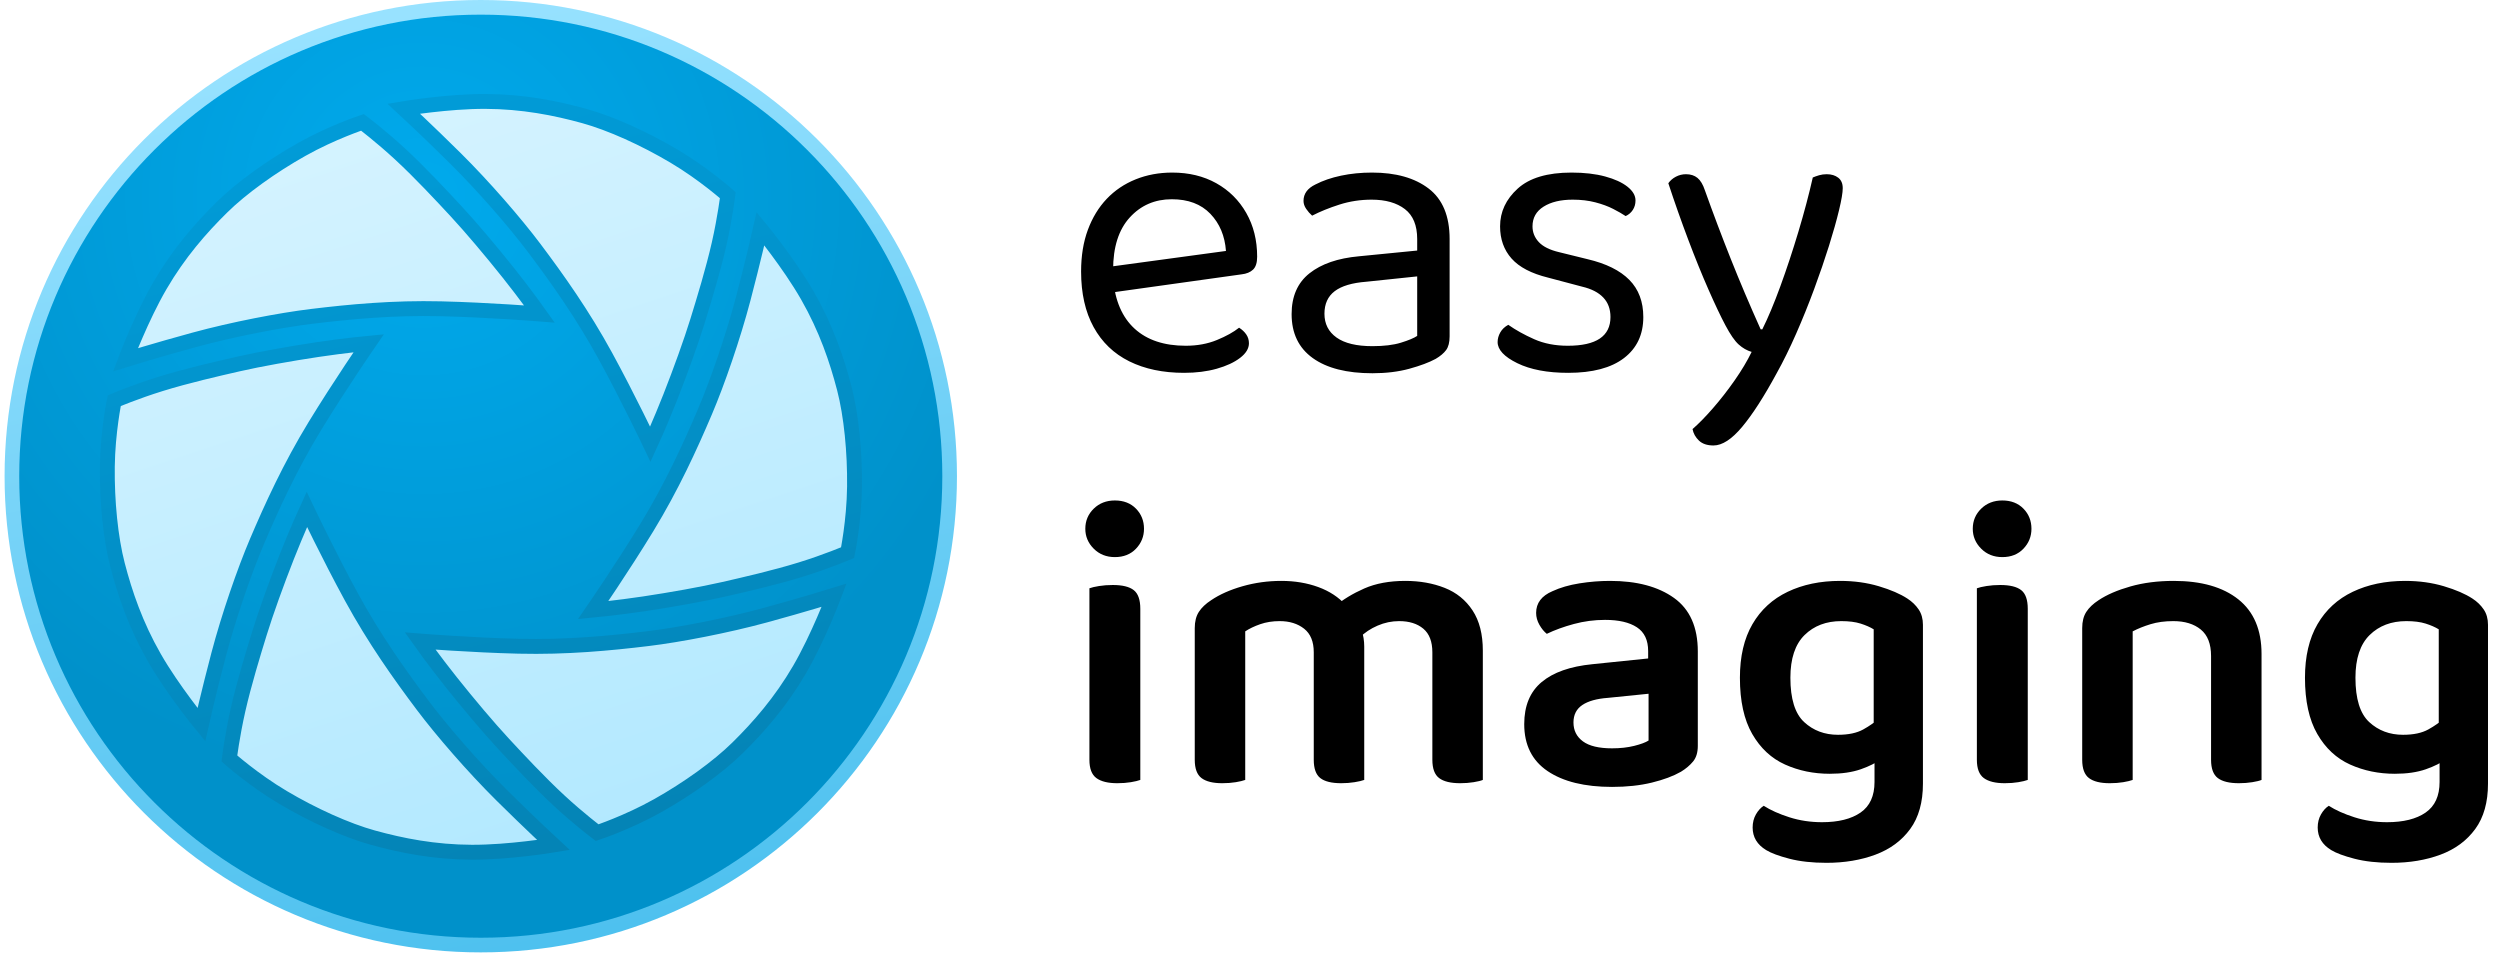
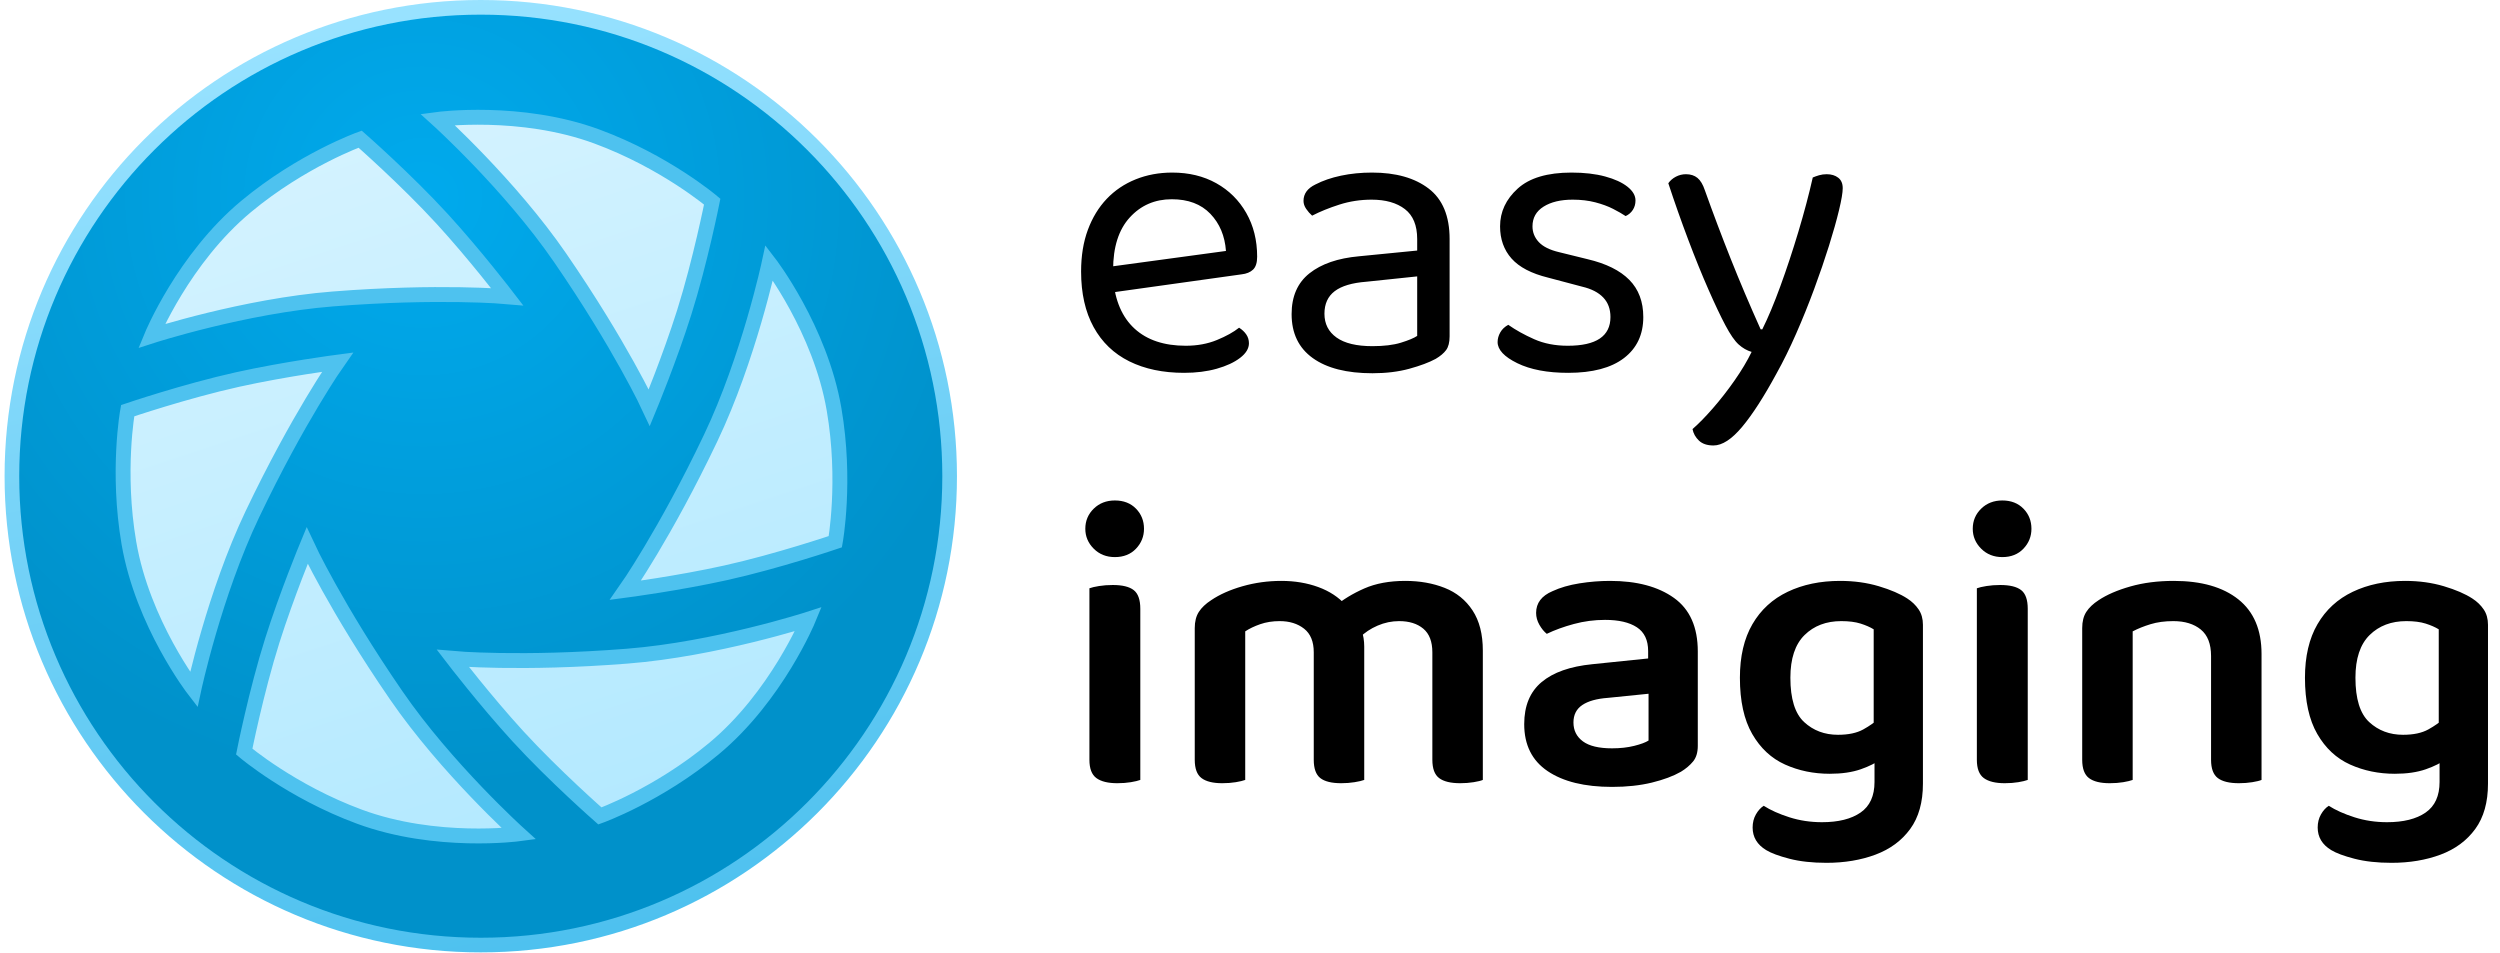
- <svg xmlns="http://www.w3.org/2000/svg" xmlns:ns1="https://boxy-svg.com" viewBox="0 0 170 65" height="32px" width="84px">
+ <svg xmlns="http://www.w3.org/2000/svg" xmlns:ns1="https://boxy-svg.com" viewBox="0 0 170 65" width="84px" height="32px">
  <defs>
    <ns1:grid x="0" y="0" width="190" height="80" />
    <radialGradient id="gradient-6" gradientUnits="userSpaceOnUse" cx="152.286" cy="126.898" r="330" gradientTransform="matrix(0.638467, -1.091841, 1.097297, 0.641658, 52.65612, 215.4018)">
      <stop offset="0" style="stop-color: rgb(0, 170, 237);" />
      <stop offset="1" style="stop-color: rgb(0, 145, 202);" />
    </radialGradient>
    <linearGradient id="gradient-7" gradientUnits="userSpaceOnUse" x1="330" y1="0" x2="330" y2="660" gradientTransform="matrix(0.980745, -0.195296, 0.195753, 0.983035, -58.73431, 67.66556)">
      <stop offset="0" style="stop-color: rgb(152, 226, 255);" />
      <stop offset="1" style="stop-color: rgb(78, 193, 239);" />
    </linearGradient>
-     <linearGradient gradientUnits="userSpaceOnUse" x1="330.905" y1="39.833" x2="330.905" y2="619.809" id="gradient-0" gradientTransform="matrix(0.864946, -0.286448, 0.284727, 0.859748, -50.80926, 138.1604)">
+     <linearGradient gradientUnits="userSpaceOnUse" x1="330.905" y1="39.833" x2="330.905" y2="619.809" id="gradient-14" gradientTransform="matrix(0.864946, -0.286448, 0.284727, 0.859748, 77.34318, 41.39827)">
      <stop offset="0" style="stop-color: rgb(212, 243, 255);" />
      <stop offset="1" style="stop-color: rgb(179, 233, 255);" />
-     </linearGradient>
-     <linearGradient gradientUnits="userSpaceOnUse" x1="330.31" y1="31.022" x2="330.31" y2="621.634" id="gradient-1" gradientTransform="matrix(0.865542, -0.226696, 0.224772, 0.858198, -45.70695, 126.8609)">
-       <stop offset="0" style="stop-color: rgb(1, 155, 215);" />
-       <stop offset="1" style="stop-color: rgb(4, 132, 182);" />
    </linearGradient>
  </defs>
  <g transform="matrix(1, 0, 0, 1, -10.1, -7.500001)">
    <g transform="matrix(0.09697, 0, 0, 0.09697, 10.60689, 8.294015)">
      <circle style="paint-order: fill; stroke-width: 10.312px; fill: url(&quot;#gradient-6&quot;); stroke: url(&quot;#gradient-7&quot;);" cx="329.929" cy="326.968" r="330">
        </circle>
-       <path style="stroke-width: 10.476px; fill: url(&quot;#gradient-0&quot;); stroke: url(&quot;#gradient-1&quot;);" d="M 275.669 68.276 C 275.669 68.276 306.801 63.093 333.139 63.195 C 359.477 63.295 382.469 67.845 402.663 73.425 C 421.352 78.589 445.069 89.326 466.04 101.764 C 487.01 114.204 503.788 129.183 503.788 129.183 C 503.788 129.183 501.859 145.085 497.663 163.553 C 493.468 182.03 487.01 203.073 482.549 217.546 C 477.963 232.413 470.443 253.207 463.318 271.311 C 456.191 289.411 449.272 304.499 449.272 304.499 C 449.272 304.499 433.891 272.148 417.786 242.637 C 401.683 213.121 383.815 188.007 367.68 166.543 C 354.208 148.613 332.128 123.131 312.185 103.353 C 292.244 83.573 275.669 68.276 275.669 68.276 Z M 79.852 245.036 C 79.852 245.036 90.926 215.484 104.183 192.725 C 117.439 169.967 132.876 152.328 147.803 137.633 C 161.621 124.026 182.777 108.856 204.037 96.914 C 225.294 84.973 246.656 77.932 246.656 77.932 C 246.656 77.932 259.459 87.556 273.359 100.424 C 287.261 113.294 302.258 129.408 312.558 140.509 C 323.143 151.913 337.39 168.823 349.506 184.043 C 361.618 199.266 371.227 212.804 371.227 212.804 C 371.227 212.804 335.518 209.95 301.908 209.139 C 268.298 208.327 237.61 211.245 210.957 214.484 C 188.692 217.188 155.583 223.569 128.483 230.949 C 101.385 238.331 79.852 245.036 79.852 245.036 Z M 526.797 152.772 C 526.797 152.772 546.855 177.14 559.936 200.002 C 573.019 222.86 580.575 245.048 585.84 265.323 C 590.709 284.095 593.274 310 592.984 334.382 C 592.697 358.762 588.113 380.784 588.113 380.784 C 588.113 380.784 573.378 387.059 555.285 392.663 C 537.188 398.267 515.733 403.197 500.971 406.568 C 485.801 410.032 464.034 413.916 444.792 416.799 C 425.554 419.675 409.025 421.228 409.025 421.228 C 409.025 421.228 429.352 391.729 446.859 363.03 C 464.367 334.326 477.184 306.295 487.705 281.59 C 496.497 260.958 507.524 229.094 514.683 201.936 C 521.839 174.774 526.797 152.772 526.797 152.772 Z M 578.637 410.749 C 578.637 410.749 567.562 440.3 554.306 463.06 C 541.05 485.818 525.612 503.458 510.684 518.152 C 496.865 531.758 475.711 546.929 454.452 558.871 C 433.195 570.811 411.833 577.854 411.833 577.854 C 411.833 577.854 399.028 568.23 385.128 555.362 C 371.227 542.491 356.23 526.377 345.93 515.276 C 335.346 503.872 321.099 486.963 308.982 471.742 C 296.869 456.518 287.261 442.981 287.261 442.981 C 287.261 442.981 322.97 445.835 356.581 446.647 C 390.19 447.457 420.878 444.54 447.532 441.302 C 469.797 438.597 502.904 432.217 530.005 424.836 C 557.103 417.454 578.637 410.749 578.637 410.749 Z M 381.112 586.553 C 381.112 586.553 349.985 591.736 323.646 591.633 C 297.308 591.535 274.315 586.984 254.123 581.405 C 235.433 576.239 211.714 565.504 190.744 553.064 C 169.775 540.625 152.996 525.647 152.996 525.647 C 152.996 525.647 154.927 509.744 159.121 491.275 C 163.316 472.8 169.775 451.757 174.237 437.285 C 178.823 422.417 186.343 401.621 193.466 383.519 C 200.594 365.419 207.514 350.33 207.514 350.33 C 207.514 350.33 222.894 382.682 238.999 412.193 C 255.1 441.706 272.97 466.821 289.104 488.286 C 302.576 506.216 324.658 531.699 344.599 551.477 C 364.541 571.256 381.112 586.553 381.112 586.553 Z M 133.274 501.846 C 133.274 501.846 113.219 477.479 100.139 454.618 C 87.057 431.758 79.501 409.57 74.237 389.296 C 69.366 370.524 66.803 344.617 67.092 320.237 C 67.381 295.855 71.962 273.835 71.962 273.835 C 71.962 273.835 86.699 267.557 104.792 261.956 C 122.889 256.349 144.343 251.421 159.105 248.051 C 174.275 244.587 196.043 240.703 215.282 237.82 C 234.522 234.942 251.053 233.391 251.053 233.391 C 251.053 233.391 230.724 262.889 213.217 291.588 C 195.71 320.293 182.892 348.324 172.371 373.028 C 163.58 393.661 152.551 425.525 145.393 452.682 C 138.236 479.844 133.274 501.846 133.274 501.846 Z" />
+       <g transform="matrix(1, 0, 0, 1, -128.2619, 96.53626)">
+         <path style="stroke-width: 10.476px; fill: url(&quot;#gradient-14&quot;); stroke: rgb(78, 194, 239);" d="M 427.78 -20.675 C 427.78 -20.675 486.102 -28.502 539.938 -8.636 C 587.981 9.093 621.081 37.184 621.081 37.184 C 621.081 37.184 612.73 79.188 601.386 115.158 C 591.155 147.6 576.814 182.2 576.814 182.2 C 576.814 182.2 556.669 138.712 514.104 76.797 C 478.741 25.358 427.78 -20.675 427.78 -20.675 Z M 661.192 80.214 C 661.192 80.214 697.131 126.809 706.844 183.365 C 715.512 233.836 707.735 276.547 707.735 276.547 C 707.735 276.547 667.183 290.317 630.36 298.478 C 597.148 305.838 560.013 310.719 560.013 310.719 C 560.013 310.719 587.603 271.529 619.94 203.709 C 646.806 147.364 661.192 80.214 661.192 80.214 Z M 688.795 331.078 C 688.795 331.078 666.412 385.5 622.29 422.191 C 582.915 454.932 542.037 469.552 542.037 469.552 C 542.037 469.552 509.836 441.318 484.357 413.509 C 461.377 388.428 438.583 358.708 438.583 358.708 C 438.583 358.708 486.317 363.006 561.22 357.101 C 623.449 352.195 688.795 331.078 688.795 331.078 Z M 226.536 131.707 C 226.536 131.707 248.919 77.286 293.041 40.595 C 332.416 7.853 373.294 -6.767 373.294 -6.767 C 373.294 -6.767 405.495 21.468 430.974 49.277 C 453.954 74.358 476.748 104.078 476.748 104.078 C 476.748 104.078 429.014 99.78 354.111 105.685 C 291.882 110.59 226.536 131.707 226.536 131.707 Z M 256.202 380.657 C 256.202 380.657 220.262 334.062 210.549 277.506 C 201.881 227.035 209.658 184.324 209.658 184.324 C 209.658 184.324 250.21 170.554 287.033 162.393 C 320.244 155.032 357.379 150.152 357.379 150.152 C 357.379 150.152 329.79 189.342 297.453 257.162 C 270.587 313.507 256.202 380.657 256.202 380.657 Z M 485 482.134 C 485 482.134 426.678 489.961 372.842 470.095 C 324.799 452.366 291.699 424.275 291.699 424.275 C 291.699 424.275 300.05 382.271 311.394 346.301 C 321.625 313.859 335.966 279.259 335.966 279.259 C 335.966 279.259 356.111 322.747 398.676 384.662 C 434.039 436.101 485 482.134 485 482.134 Z" />
+       </g>
    </g>
    <g transform="matrix(0.341978, 0, 0, 0.341978, 8.208615, 6.161749)" style="">
-       <path d="M 224.881 62.515 L 224.553 57.355 L 249.287 53.997 Q 248.959 49.493 246.175 46.585 Q 243.39 43.678 238.476 43.678 Q 233.398 43.678 230.081 47.323 Q 226.764 50.967 226.764 57.765 L 226.764 59.567 Q 227.338 66.119 231.064 69.517 Q 234.791 72.916 241.261 72.916 Q 244.7 72.916 247.485 71.77 Q 250.27 70.623 251.908 69.313 Q 252.809 69.886 253.341 70.664 Q 253.873 71.442 253.873 72.425 Q 253.873 73.981 252.112 75.332 Q 250.352 76.684 247.444 77.503 Q 244.537 78.322 240.933 78.322 Q 234.627 78.322 229.999 76.029 Q 225.372 73.735 222.874 69.19 Q 220.376 64.644 220.376 58.092 Q 220.376 53.424 221.727 49.78 Q 223.079 46.135 225.495 43.596 Q 227.911 41.057 231.269 39.706 Q 234.627 38.355 238.558 38.355 Q 243.554 38.355 247.362 40.484 Q 251.171 42.613 253.341 46.422 Q 255.511 50.23 255.511 55.144 Q 255.511 56.946 254.692 57.724 Q 253.873 58.502 252.399 58.666 Z M 278.524 72.998 Q 281.964 72.998 284.216 72.302 Q 286.469 71.606 287.452 70.951 L 287.452 59.075 L 277.296 60.14 Q 273.037 60.468 270.99 62.024 Q 268.942 63.58 268.942 66.528 Q 268.942 69.558 271.358 71.278 Q 273.774 72.998 278.524 72.998 Z M 278.443 38.355 Q 285.568 38.355 289.745 41.549 Q 293.922 44.743 293.922 51.622 L 293.922 71.033 Q 293.922 72.834 293.225 73.776 Q 292.529 74.718 291.137 75.537 Q 289.171 76.602 285.895 77.503 Q 282.619 78.404 278.524 78.404 Q 270.826 78.404 266.608 75.373 Q 262.39 72.343 262.39 66.61 Q 262.39 61.287 265.953 58.461 Q 269.515 55.635 275.822 55.062 L 287.452 53.916 L 287.452 51.622 Q 287.452 47.527 284.995 45.644 Q 282.538 43.76 278.361 43.76 Q 275.003 43.76 271.931 44.743 Q 268.86 45.726 266.485 46.954 Q 265.83 46.381 265.298 45.603 Q 264.765 44.825 264.765 44.006 Q 264.765 41.876 267.14 40.73 Q 269.352 39.583 272.259 38.969 Q 275.167 38.355 278.443 38.355 Z M 332.578 67.183 Q 332.578 72.425 328.728 75.373 Q 324.879 78.322 317.59 78.322 Q 311.365 78.322 307.434 76.397 Q 303.503 74.472 303.503 72.179 Q 303.503 71.196 304.035 70.255 Q 304.568 69.313 305.632 68.739 Q 307.844 70.296 310.792 71.606 Q 313.741 72.916 317.508 72.916 Q 326.026 72.916 326.026 67.183 Q 326.026 64.808 324.592 63.293 Q 323.159 61.778 320.374 61.123 L 313.577 59.321 Q 308.581 58.092 306.288 55.513 Q 303.994 52.933 303.994 49.083 Q 303.994 44.743 307.516 41.549 Q 311.038 38.355 318.245 38.355 Q 322.094 38.355 324.961 39.133 Q 327.827 39.911 329.424 41.18 Q 331.021 42.45 331.021 43.924 Q 331.021 44.988 330.489 45.807 Q 329.957 46.626 329.056 47.036 Q 328.073 46.381 326.558 45.603 Q 325.043 44.825 322.995 44.292 Q 320.948 43.76 318.491 43.76 Q 314.887 43.76 312.676 45.152 Q 310.465 46.545 310.465 49.083 Q 310.465 50.885 311.734 52.237 Q 313.003 53.588 315.788 54.243 L 321.439 55.635 Q 327.008 56.946 329.793 59.771 Q 332.578 62.597 332.578 67.183 Z M 348.957 68.821 Q 347.565 66.201 345.599 61.737 Q 343.633 57.273 341.545 51.745 Q 339.457 46.217 337.573 40.484 Q 338.146 39.665 339.088 39.174 Q 340.03 38.682 341.095 38.682 Q 342.487 38.682 343.388 39.419 Q 344.289 40.156 344.862 41.876 Q 347.319 48.756 350.022 55.554 Q 352.724 62.351 356 69.64 L 356.328 69.64 Q 358.048 66.201 359.932 61.041 Q 361.815 55.881 363.535 50.148 Q 365.255 44.415 366.402 39.337 Q 366.975 39.092 367.671 38.887 Q 368.367 38.682 369.186 38.682 Q 370.579 38.682 371.479 39.378 Q 372.38 40.074 372.38 41.467 Q 372.38 42.777 371.643 45.848 Q 370.906 48.92 369.637 52.974 Q 368.367 57.028 366.688 61.573 Q 365.009 66.119 363.085 70.5 Q 361.16 74.882 359.194 78.404 Q 355.427 85.365 352.315 89.092 Q 349.203 92.818 346.582 92.818 Q 344.698 92.818 343.674 91.835 Q 342.651 90.852 342.405 89.542 Q 344.207 87.986 346.459 85.406 Q 348.711 82.826 350.8 79.837 Q 352.888 76.848 354.199 74.145 Q 352.806 73.735 351.619 72.671 Q 350.431 71.606 348.957 68.821 Z" style="line-height: 191.825px; text-wrap-mode: nowrap;" />
-       <path d="M 221.218 109.444 Q 221.218 107.069 222.897 105.431 Q 224.576 103.793 227.115 103.793 Q 229.736 103.793 231.333 105.431 Q 232.93 107.069 232.93 109.444 Q 232.93 111.738 231.333 113.417 Q 229.736 115.096 227.115 115.096 Q 224.576 115.096 222.897 113.417 Q 221.218 111.738 221.218 109.444 Z M 222.037 138.109 L 232.193 138.109 L 232.193 159.567 Q 231.538 159.813 230.309 160.018 Q 229.081 160.222 227.606 160.222 Q 224.822 160.222 223.43 159.199 Q 222.037 158.175 222.037 155.554 Z M 232.193 143.269 L 222.037 143.269 L 222.037 121.32 Q 222.692 121.074 223.962 120.869 Q 225.231 120.665 226.706 120.665 Q 229.572 120.665 230.882 121.688 Q 232.193 122.712 232.193 125.415 Z M 276.883 132.95 L 276.883 142.286 L 266.81 142.286 L 266.81 134.096 Q 266.81 130.902 264.885 129.387 Q 262.96 127.872 260.012 127.872 Q 257.882 127.872 256.122 128.486 Q 254.361 129.1 253.132 129.919 L 253.132 142.286 L 243.059 142.286 L 243.059 129.264 Q 243.059 127.299 243.878 126.029 Q 244.697 124.76 246.335 123.695 Q 248.873 121.975 252.6 120.91 Q 256.326 119.846 260.339 119.846 Q 264.353 119.846 267.71 121.074 Q 271.068 122.303 273.198 124.678 Q 273.771 125.169 274.262 125.661 Q 274.754 126.152 275.081 126.807 Q 275.819 128.036 276.351 129.633 Q 276.883 131.23 276.883 132.95 Z M 300.552 133.769 L 300.552 142.286 L 290.479 142.286 L 290.479 134.096 Q 290.479 130.902 288.677 129.387 Q 286.875 127.872 283.845 127.872 Q 281.633 127.872 279.545 128.773 Q 277.457 129.674 275.982 131.148 L 270.905 125.005 Q 273.443 122.876 276.883 121.361 Q 280.323 119.846 285.073 119.846 Q 289.414 119.846 292.936 121.238 Q 296.457 122.63 298.505 125.743 Q 300.552 128.855 300.552 133.769 Z M 243.059 138.355 L 253.132 138.355 L 253.132 159.567 Q 252.477 159.813 251.249 160.018 Q 250.02 160.222 248.546 160.222 Q 245.761 160.222 244.41 159.199 Q 243.059 158.175 243.059 155.554 Z M 266.81 138.355 L 276.883 138.355 L 276.883 159.567 Q 276.228 159.813 274.959 160.018 Q 273.689 160.222 272.297 160.222 Q 269.43 160.222 268.12 159.199 Q 266.81 158.175 266.81 155.554 Z M 290.479 138.355 L 300.552 138.355 L 300.552 159.567 Q 299.979 159.813 298.71 160.018 Q 297.44 160.222 296.048 160.222 Q 293.181 160.222 291.83 159.199 Q 290.479 158.175 290.479 155.554 Z M 326.339 153.261 Q 328.796 153.261 330.762 152.77 Q 332.727 152.278 333.628 151.705 L 333.628 142.368 L 325.52 143.187 Q 322.162 143.433 320.401 144.62 Q 318.641 145.808 318.641 148.101 Q 318.641 150.476 320.524 151.869 Q 322.408 153.261 326.339 153.261 Z M 325.93 119.846 Q 333.956 119.846 338.706 123.245 Q 343.456 126.643 343.456 133.933 L 343.456 152.77 Q 343.456 154.735 342.514 155.882 Q 341.573 157.028 340.098 157.929 Q 337.805 159.24 334.283 160.1 Q 330.762 160.96 326.339 160.96 Q 318.149 160.96 313.481 157.806 Q 308.813 154.653 308.813 148.429 Q 308.813 142.942 312.293 140.034 Q 315.774 137.127 322.408 136.471 L 333.546 135.325 L 333.546 133.851 Q 333.546 130.575 331.294 129.1 Q 329.042 127.626 324.947 127.626 Q 321.753 127.626 318.722 128.445 Q 315.692 129.264 313.317 130.411 Q 312.498 129.756 311.843 128.609 Q 311.188 127.462 311.188 126.234 Q 311.188 123.286 314.464 121.893 Q 316.757 120.829 319.828 120.337 Q 322.899 119.846 325.93 119.846 Z M 369.795 158.339 Q 364.963 158.339 360.868 156.496 Q 356.773 154.653 354.316 150.394 Q 351.859 146.136 351.859 139.174 Q 351.859 132.786 354.357 128.486 Q 356.855 124.186 361.4 122.016 Q 365.946 119.846 371.843 119.846 Q 376.02 119.846 379.582 120.91 Q 383.145 121.975 385.274 123.367 Q 386.667 124.268 387.527 125.538 Q 388.386 126.807 388.386 128.609 L 388.386 154.162 L 378.558 154.162 L 378.558 129.51 Q 377.494 128.855 375.938 128.363 Q 374.382 127.872 372.088 127.872 Q 367.584 127.872 364.758 130.657 Q 361.933 133.441 361.933 139.174 Q 361.933 145.48 364.676 148.019 Q 367.42 150.558 371.433 150.558 Q 374.545 150.558 376.47 149.494 Q 378.395 148.429 379.705 147.2 L 380.033 155.39 Q 378.558 156.537 375.979 157.438 Q 373.399 158.339 369.795 158.339 Z M 378.722 159.977 L 378.722 151.951 L 388.386 151.951 L 388.386 160.304 Q 388.386 165.874 385.848 169.354 Q 383.309 172.835 378.927 174.473 Q 374.545 176.111 369.14 176.111 Q 364.881 176.111 361.728 175.292 Q 358.575 174.473 357.101 173.572 Q 354.398 171.934 354.398 169.068 Q 354.398 167.593 355.053 166.447 Q 355.708 165.3 356.609 164.727 Q 358.657 166.037 361.728 167.02 Q 364.799 168.003 368.239 168.003 Q 373.153 168.003 375.938 166.078 Q 378.722 164.154 378.722 159.977 Z M 398.331 109.444 Q 398.331 107.069 400.01 105.431 Q 401.689 103.793 404.228 103.793 Q 406.849 103.793 408.446 105.431 Q 410.043 107.069 410.043 109.444 Q 410.043 111.738 408.446 113.417 Q 406.849 115.096 404.228 115.096 Q 401.689 115.096 400.01 113.417 Q 398.331 111.738 398.331 109.444 Z M 399.15 138.109 L 409.306 138.109 L 409.306 159.567 Q 408.65 159.813 407.422 160.018 Q 406.193 160.222 404.719 160.222 Q 401.935 160.222 400.542 159.199 Q 399.15 158.175 399.15 155.554 Z M 409.306 143.269 L 399.15 143.269 L 399.15 121.32 Q 399.805 121.074 401.075 120.869 Q 402.344 120.665 403.818 120.665 Q 406.685 120.665 407.995 121.688 Q 409.306 122.712 409.306 125.415 Z M 455.962 134.424 L 455.962 142.368 L 445.888 142.368 L 445.888 134.833 Q 445.888 131.23 443.84 129.551 Q 441.793 127.872 438.353 127.872 Q 435.814 127.872 433.808 128.486 Q 431.801 129.1 430.245 129.919 L 430.245 142.368 L 420.171 142.368 L 420.171 129.264 Q 420.171 127.299 420.99 126.029 Q 421.809 124.76 423.447 123.695 Q 425.904 122.057 429.795 120.951 Q 433.685 119.846 438.435 119.846 Q 446.707 119.846 451.334 123.531 Q 455.962 127.217 455.962 134.424 Z M 420.171 138.355 L 430.245 138.355 L 430.245 159.567 Q 429.59 159.813 428.361 160.018 Q 427.133 160.222 425.659 160.222 Q 422.874 160.222 421.523 159.199 Q 420.171 158.175 420.171 155.554 Z M 445.888 138.355 L 455.962 138.355 L 455.962 159.567 Q 455.388 159.813 454.119 160.018 Q 452.849 160.222 451.457 160.222 Q 448.591 160.222 447.239 159.199 Q 445.888 158.175 445.888 155.554 Z M 482.566 158.339 Q 477.734 158.339 473.639 156.496 Q 469.544 154.653 467.087 150.394 Q 464.63 146.136 464.63 139.174 Q 464.63 132.786 467.128 128.486 Q 469.626 124.186 474.171 122.016 Q 478.717 119.846 484.613 119.846 Q 488.79 119.846 492.353 120.91 Q 495.916 121.975 498.045 123.367 Q 499.437 124.268 500.297 125.538 Q 501.157 126.807 501.157 128.609 L 501.157 154.162 L 491.329 154.162 L 491.329 129.51 Q 490.265 128.855 488.708 128.363 Q 487.152 127.872 484.859 127.872 Q 480.355 127.872 477.529 130.657 Q 474.704 133.441 474.704 139.174 Q 474.704 145.48 477.447 148.019 Q 480.191 150.558 484.204 150.558 Q 487.316 150.558 489.241 149.494 Q 491.165 148.429 492.476 147.2 L 492.803 155.39 Q 491.329 156.537 488.749 157.438 Q 486.17 158.339 482.566 158.339 Z M 491.493 159.977 L 491.493 151.951 L 501.157 151.951 L 501.157 160.304 Q 501.157 165.874 498.618 169.354 Q 496.079 172.835 491.698 174.473 Q 487.316 176.111 481.911 176.111 Q 477.652 176.111 474.499 175.292 Q 471.346 174.473 469.871 173.572 Q 467.169 171.934 467.169 169.068 Q 467.169 167.593 467.824 166.447 Q 468.479 165.3 469.38 164.727 Q 471.428 166.037 474.499 167.02 Q 477.57 168.003 481.01 168.003 Q 485.924 168.003 488.708 166.078 Q 491.493 164.154 491.493 159.977 Z" style="line-height: 191.825px; text-wrap-mode: nowrap;" />
+       <path d="M 224.881 62.515 L 224.553 57.355 L 249.287 53.997 Q 248.959 49.493 246.175 46.585 Q 243.39 43.678 238.476 43.678 Q 233.398 43.678 230.081 47.323 Q 226.764 50.967 226.764 57.765 L 226.764 59.567 Q 227.338 66.119 231.064 69.517 Q 234.791 72.916 241.261 72.916 Q 244.7 72.916 247.485 71.77 Q 250.27 70.623 251.908 69.313 Q 252.809 69.886 253.341 70.664 Q 253.873 71.442 253.873 72.425 Q 253.873 73.981 252.112 75.332 Q 250.352 76.684 247.444 77.503 Q 244.537 78.322 240.933 78.322 Q 234.627 78.322 229.999 76.029 Q 225.372 73.735 222.874 69.19 Q 220.376 64.644 220.376 58.092 Q 220.376 53.424 221.727 49.78 Q 223.079 46.135 225.495 43.596 Q 227.911 41.057 231.269 39.706 Q 234.627 38.355 238.558 38.355 Q 243.554 38.355 247.362 40.484 Q 251.171 42.613 253.341 46.422 Q 255.511 50.23 255.511 55.144 Q 255.511 56.946 254.692 57.724 Q 253.873 58.502 252.399 58.666 Z M 278.524 72.998 Q 281.963 72.998 284.216 72.302 Q 286.468 71.606 287.451 70.951 L 287.451 59.075 L 277.295 60.14 Q 273.036 60.468 270.989 62.024 Q 268.941 63.58 268.941 66.528 Q 268.941 69.558 271.357 71.278 Q 273.773 72.998 278.524 72.998 Z M 278.442 38.355 Q 285.567 38.355 289.744 41.549 Q 293.921 44.743 293.921 51.622 L 293.921 71.033 Q 293.921 72.834 293.225 73.776 Q 292.529 74.718 291.136 75.537 Q 289.171 76.602 285.895 77.503 Q 282.619 78.404 278.524 78.404 Q 270.825 78.404 266.607 75.373 Q 262.389 72.343 262.389 66.61 Q 262.389 61.287 265.952 58.461 Q 269.515 55.635 275.821 55.062 L 287.451 53.916 L 287.451 51.622 Q 287.451 47.527 284.994 45.644 Q 282.537 43.76 278.36 43.76 Q 275.002 43.76 271.931 44.743 Q 268.859 45.726 266.484 46.954 Q 265.829 46.381 265.297 45.603 Q 264.764 44.825 264.764 44.006 Q 264.764 41.876 267.14 40.73 Q 269.351 39.583 272.258 38.969 Q 275.166 38.355 278.442 38.355 Z M 332.575 67.183 Q 332.575 72.425 328.726 75.373 Q 324.876 78.322 317.587 78.322 Q 311.363 78.322 307.432 76.397 Q 303.5 74.472 303.5 72.179 Q 303.5 71.196 304.033 70.255 Q 304.565 69.313 305.63 68.739 Q 307.841 70.296 310.79 71.606 Q 313.738 72.916 317.505 72.916 Q 326.023 72.916 326.023 67.183 Q 326.023 64.808 324.59 63.293 Q 323.156 61.778 320.372 61.123 L 313.574 59.321 Q 308.578 58.092 306.285 55.513 Q 303.992 52.933 303.992 49.083 Q 303.992 44.743 307.514 41.549 Q 311.035 38.355 318.242 38.355 Q 322.092 38.355 324.958 39.133 Q 327.825 39.911 329.422 41.18 Q 331.019 42.45 331.019 43.924 Q 331.019 44.988 330.487 45.807 Q 329.954 46.626 329.053 47.036 Q 328.07 46.381 326.555 45.603 Q 325.04 44.825 322.993 44.292 Q 320.945 43.76 318.488 43.76 Q 314.885 43.76 312.673 45.152 Q 310.462 46.545 310.462 49.083 Q 310.462 50.885 311.731 52.237 Q 313.001 53.588 315.785 54.243 L 321.437 55.635 Q 327.006 56.946 329.79 59.771 Q 332.575 62.597 332.575 67.183 Z M 348.954 68.821 Q 347.561 66.201 345.596 61.737 Q 343.63 57.273 341.542 51.745 Q 339.453 46.217 337.57 40.484 Q 338.143 39.665 339.085 39.174 Q 340.027 38.682 341.091 38.682 Q 342.484 38.682 343.384 39.419 Q 344.285 40.156 344.859 41.876 Q 347.316 48.756 350.018 55.554 Q 352.721 62.351 355.997 69.64 L 356.325 69.64 Q 358.045 66.201 359.928 61.041 Q 361.812 55.881 363.532 50.148 Q 365.252 44.415 366.398 39.337 Q 366.972 39.092 367.668 38.887 Q 368.364 38.682 369.183 38.682 Q 370.575 38.682 371.476 39.378 Q 372.377 40.074 372.377 41.467 Q 372.377 42.777 371.64 45.848 Q 370.903 48.92 369.633 52.974 Q 368.364 57.028 366.685 61.573 Q 365.006 66.119 363.081 70.5 Q 361.157 74.882 359.191 78.404 Q 355.424 85.365 352.312 89.092 Q 349.199 92.818 346.579 92.818 Q 344.695 92.818 343.671 91.835 Q 342.647 90.852 342.402 89.542 Q 344.203 87.986 346.456 85.406 Q 348.708 82.826 350.796 79.837 Q 352.885 76.848 354.195 74.145 Q 352.803 73.735 351.615 72.671 Q 350.428 71.606 348.954 68.821 Z" style="line-height: 191.825px; text-wrap-mode: nowrap;" />
+       <path d="M 221.218 109.444 Q 221.218 107.069 222.897 105.431 Q 224.576 103.793 227.115 103.793 Q 229.736 103.793 231.333 105.431 Q 232.93 107.069 232.93 109.444 Q 232.93 111.738 231.333 113.417 Q 229.736 115.095 227.115 115.095 Q 224.576 115.095 222.897 113.417 Q 221.218 111.738 221.218 109.444 Z M 222.037 138.109 L 232.193 138.109 L 232.193 159.567 Q 231.538 159.813 230.309 160.018 Q 229.081 160.222 227.606 160.222 Q 224.822 160.222 223.43 159.199 Q 222.037 158.175 222.037 155.554 Z M 232.193 143.269 L 222.037 143.269 L 222.037 121.32 Q 222.692 121.074 223.962 120.869 Q 225.231 120.665 226.706 120.665 Q 229.572 120.665 230.882 121.688 Q 232.193 122.712 232.193 125.415 Z M 276.882 132.95 L 276.882 142.286 L 266.809 142.286 L 266.809 134.096 Q 266.809 130.902 264.884 129.387 Q 262.959 127.872 260.011 127.872 Q 257.882 127.872 256.121 128.486 Q 254.36 129.1 253.131 129.919 L 253.131 142.286 L 243.058 142.286 L 243.058 129.264 Q 243.058 127.299 243.877 126.029 Q 244.696 124.76 246.334 123.695 Q 248.873 121.975 252.599 120.91 Q 256.326 119.846 260.339 119.846 Q 264.352 119.846 267.71 121.074 Q 271.068 122.303 273.197 124.678 Q 273.77 125.169 274.262 125.661 Q 274.753 126.152 275.081 126.807 Q 275.818 128.036 276.35 129.633 Q 276.882 131.23 276.882 132.95 Z M 300.552 133.769 L 300.552 142.286 L 290.478 142.286 L 290.478 134.096 Q 290.478 130.902 288.676 129.387 Q 286.874 127.872 283.844 127.872 Q 281.633 127.872 279.544 128.773 Q 277.456 129.674 275.982 131.148 L 270.904 125.005 Q 273.443 122.876 276.882 121.361 Q 280.322 119.846 285.072 119.846 Q 289.413 119.846 292.935 121.238 Q 296.457 122.63 298.504 125.742 Q 300.552 128.855 300.552 133.769 Z M 243.058 138.355 L 253.131 138.355 L 253.131 159.567 Q 252.476 159.813 251.248 160.018 Q 250.019 160.222 248.545 160.222 Q 245.76 160.222 244.409 159.199 Q 243.058 158.175 243.058 155.554 Z M 266.809 138.355 L 276.882 138.355 L 276.882 159.567 Q 276.227 159.813 274.958 160.018 Q 273.688 160.222 272.296 160.222 Q 269.43 160.222 268.119 159.199 Q 266.809 158.175 266.809 155.554 Z M 290.478 138.355 L 300.552 138.355 L 300.552 159.567 Q 299.978 159.813 298.709 160.018 Q 297.439 160.222 296.047 160.222 Q 293.181 160.222 291.829 159.199 Q 290.478 158.175 290.478 155.554 Z M 326.336 153.261 Q 328.793 153.261 330.759 152.769 Q 332.724 152.278 333.625 151.705 L 333.625 142.368 L 325.517 143.187 Q 322.159 143.433 320.399 144.62 Q 318.638 145.808 318.638 148.101 Q 318.638 150.476 320.521 151.869 Q 322.405 153.261 326.336 153.261 Z M 325.927 119.846 Q 333.953 119.846 338.703 123.245 Q 343.453 126.643 343.453 133.932 L 343.453 152.769 Q 343.453 154.735 342.512 155.882 Q 341.57 157.028 340.095 157.929 Q 337.802 159.24 334.281 160.1 Q 330.759 160.959 326.336 160.959 Q 318.146 160.959 313.478 157.806 Q 308.81 154.653 308.81 148.429 Q 308.81 142.941 312.29 140.034 Q 315.771 137.127 322.405 136.471 L 333.543 135.325 L 333.543 133.851 Q 333.543 130.575 331.291 129.1 Q 329.039 127.626 324.944 127.626 Q 321.75 127.626 318.72 128.445 Q 315.689 129.264 313.314 130.411 Q 312.495 129.756 311.84 128.609 Q 311.185 127.462 311.185 126.234 Q 311.185 123.285 314.461 121.893 Q 316.754 120.828 319.825 120.337 Q 322.896 119.846 325.927 119.846 Z M 369.793 158.339 Q 364.961 158.339 360.866 156.496 Q 356.771 154.653 354.314 150.394 Q 351.857 146.136 351.857 139.174 Q 351.857 132.786 354.355 128.486 Q 356.853 124.186 361.399 122.016 Q 365.944 119.846 371.841 119.846 Q 376.018 119.846 379.58 120.91 Q 383.143 121.975 385.273 123.367 Q 386.665 124.268 387.525 125.538 Q 388.385 126.807 388.385 128.609 L 388.385 154.162 L 378.557 154.162 L 378.557 129.51 Q 377.492 128.855 375.936 128.363 Q 374.38 127.872 372.087 127.872 Q 367.582 127.872 364.757 130.656 Q 361.931 133.441 361.931 139.174 Q 361.931 145.48 364.675 148.019 Q 367.418 150.558 371.431 150.558 Q 374.544 150.558 376.468 149.493 Q 378.393 148.429 379.703 147.2 L 380.031 155.39 Q 378.557 156.537 375.977 157.438 Q 373.397 158.339 369.793 158.339 Z M 378.721 159.977 L 378.721 151.95 L 388.385 151.95 L 388.385 160.304 Q 388.385 165.873 385.846 169.354 Q 383.307 172.835 378.925 174.473 Q 374.544 176.111 369.138 176.111 Q 364.879 176.111 361.726 175.292 Q 358.573 174.473 357.099 173.572 Q 354.396 171.934 354.396 169.068 Q 354.396 167.593 355.051 166.447 Q 355.707 165.3 356.608 164.727 Q 358.655 166.037 361.726 167.02 Q 364.798 168.003 368.237 168.003 Q 373.151 168.003 375.936 166.078 Q 378.721 164.154 378.721 159.977 Z M 398.328 109.444 Q 398.328 107.069 400.007 105.431 Q 401.686 103.793 404.225 103.793 Q 406.845 103.793 408.442 105.431 Q 410.04 107.069 410.04 109.444 Q 410.04 111.738 408.442 113.417 Q 406.845 115.095 404.225 115.095 Q 401.686 115.095 400.007 113.417 Q 398.328 111.738 398.328 109.444 Z M 399.147 138.109 L 409.302 138.109 L 409.302 159.567 Q 408.647 159.813 407.419 160.018 Q 406.19 160.222 404.716 160.222 Q 401.931 160.222 400.539 159.199 Q 399.147 158.175 399.147 155.554 Z M 409.302 143.269 L 399.147 143.269 L 399.147 121.32 Q 399.802 121.074 401.071 120.869 Q 402.341 120.665 403.815 120.665 Q 406.682 120.665 407.992 121.688 Q 409.302 122.712 409.302 125.415 Z M 455.961 134.424 L 455.961 142.368 L 445.887 142.368 L 445.887 134.833 Q 445.887 131.23 443.84 129.551 Q 441.792 127.872 438.353 127.872 Q 435.814 127.872 433.807 128.486 Q 431.801 129.1 430.245 129.919 L 430.245 142.368 L 420.171 142.368 L 420.171 129.264 Q 420.171 127.299 420.99 126.029 Q 421.809 124.76 423.447 123.695 Q 425.904 122.057 429.794 120.951 Q 433.684 119.846 438.435 119.846 Q 446.706 119.846 451.334 123.531 Q 455.961 127.217 455.961 134.424 Z M 420.171 138.355 L 430.245 138.355 L 430.245 159.567 Q 429.589 159.813 428.361 160.018 Q 427.132 160.222 425.658 160.222 Q 422.874 160.222 421.522 159.199 Q 420.171 158.175 420.171 155.554 Z M 445.887 138.355 L 455.961 138.355 L 455.961 159.567 Q 455.388 159.813 454.118 160.018 Q 452.849 160.222 451.457 160.222 Q 448.59 160.222 447.239 159.199 Q 445.887 158.175 445.887 155.554 Z M 482.564 158.339 Q 477.732 158.339 473.637 156.496 Q 469.542 154.653 467.085 150.394 Q 464.628 146.136 464.628 139.174 Q 464.628 132.786 467.126 128.486 Q 469.624 124.186 474.17 122.016 Q 478.715 119.846 484.612 119.846 Q 488.789 119.846 492.351 120.91 Q 495.914 121.975 498.043 123.367 Q 499.436 124.268 500.296 125.538 Q 501.156 126.807 501.156 128.609 L 501.156 154.162 L 491.328 154.162 L 491.328 129.51 Q 490.263 128.855 488.707 128.363 Q 487.151 127.872 484.857 127.872 Q 480.353 127.872 477.527 130.656 Q 474.702 133.441 474.702 139.174 Q 474.702 145.48 477.446 148.019 Q 480.189 150.558 484.202 150.558 Q 487.314 150.558 489.239 149.493 Q 491.164 148.429 492.474 147.2 L 492.802 155.39 Q 491.328 156.537 488.748 157.438 Q 486.168 158.339 482.564 158.339 Z M 491.491 159.977 L 491.491 151.95 L 501.156 151.95 L 501.156 160.304 Q 501.156 165.873 498.617 169.354 Q 496.078 172.835 491.696 174.473 Q 487.314 176.111 481.909 176.111 Q 477.65 176.111 474.497 175.292 Q 471.344 174.473 469.87 173.572 Q 467.167 171.934 467.167 169.068 Q 467.167 167.593 467.822 166.447 Q 468.477 165.3 469.378 164.727 Q 471.426 166.037 474.497 167.02 Q 477.568 168.003 481.008 168.003 Q 485.922 168.003 488.707 166.078 Q 491.491 164.154 491.491 159.977 Z" style="line-height: 191.825px; text-wrap-mode: nowrap;" />
    </g>
  </g>
</svg>
